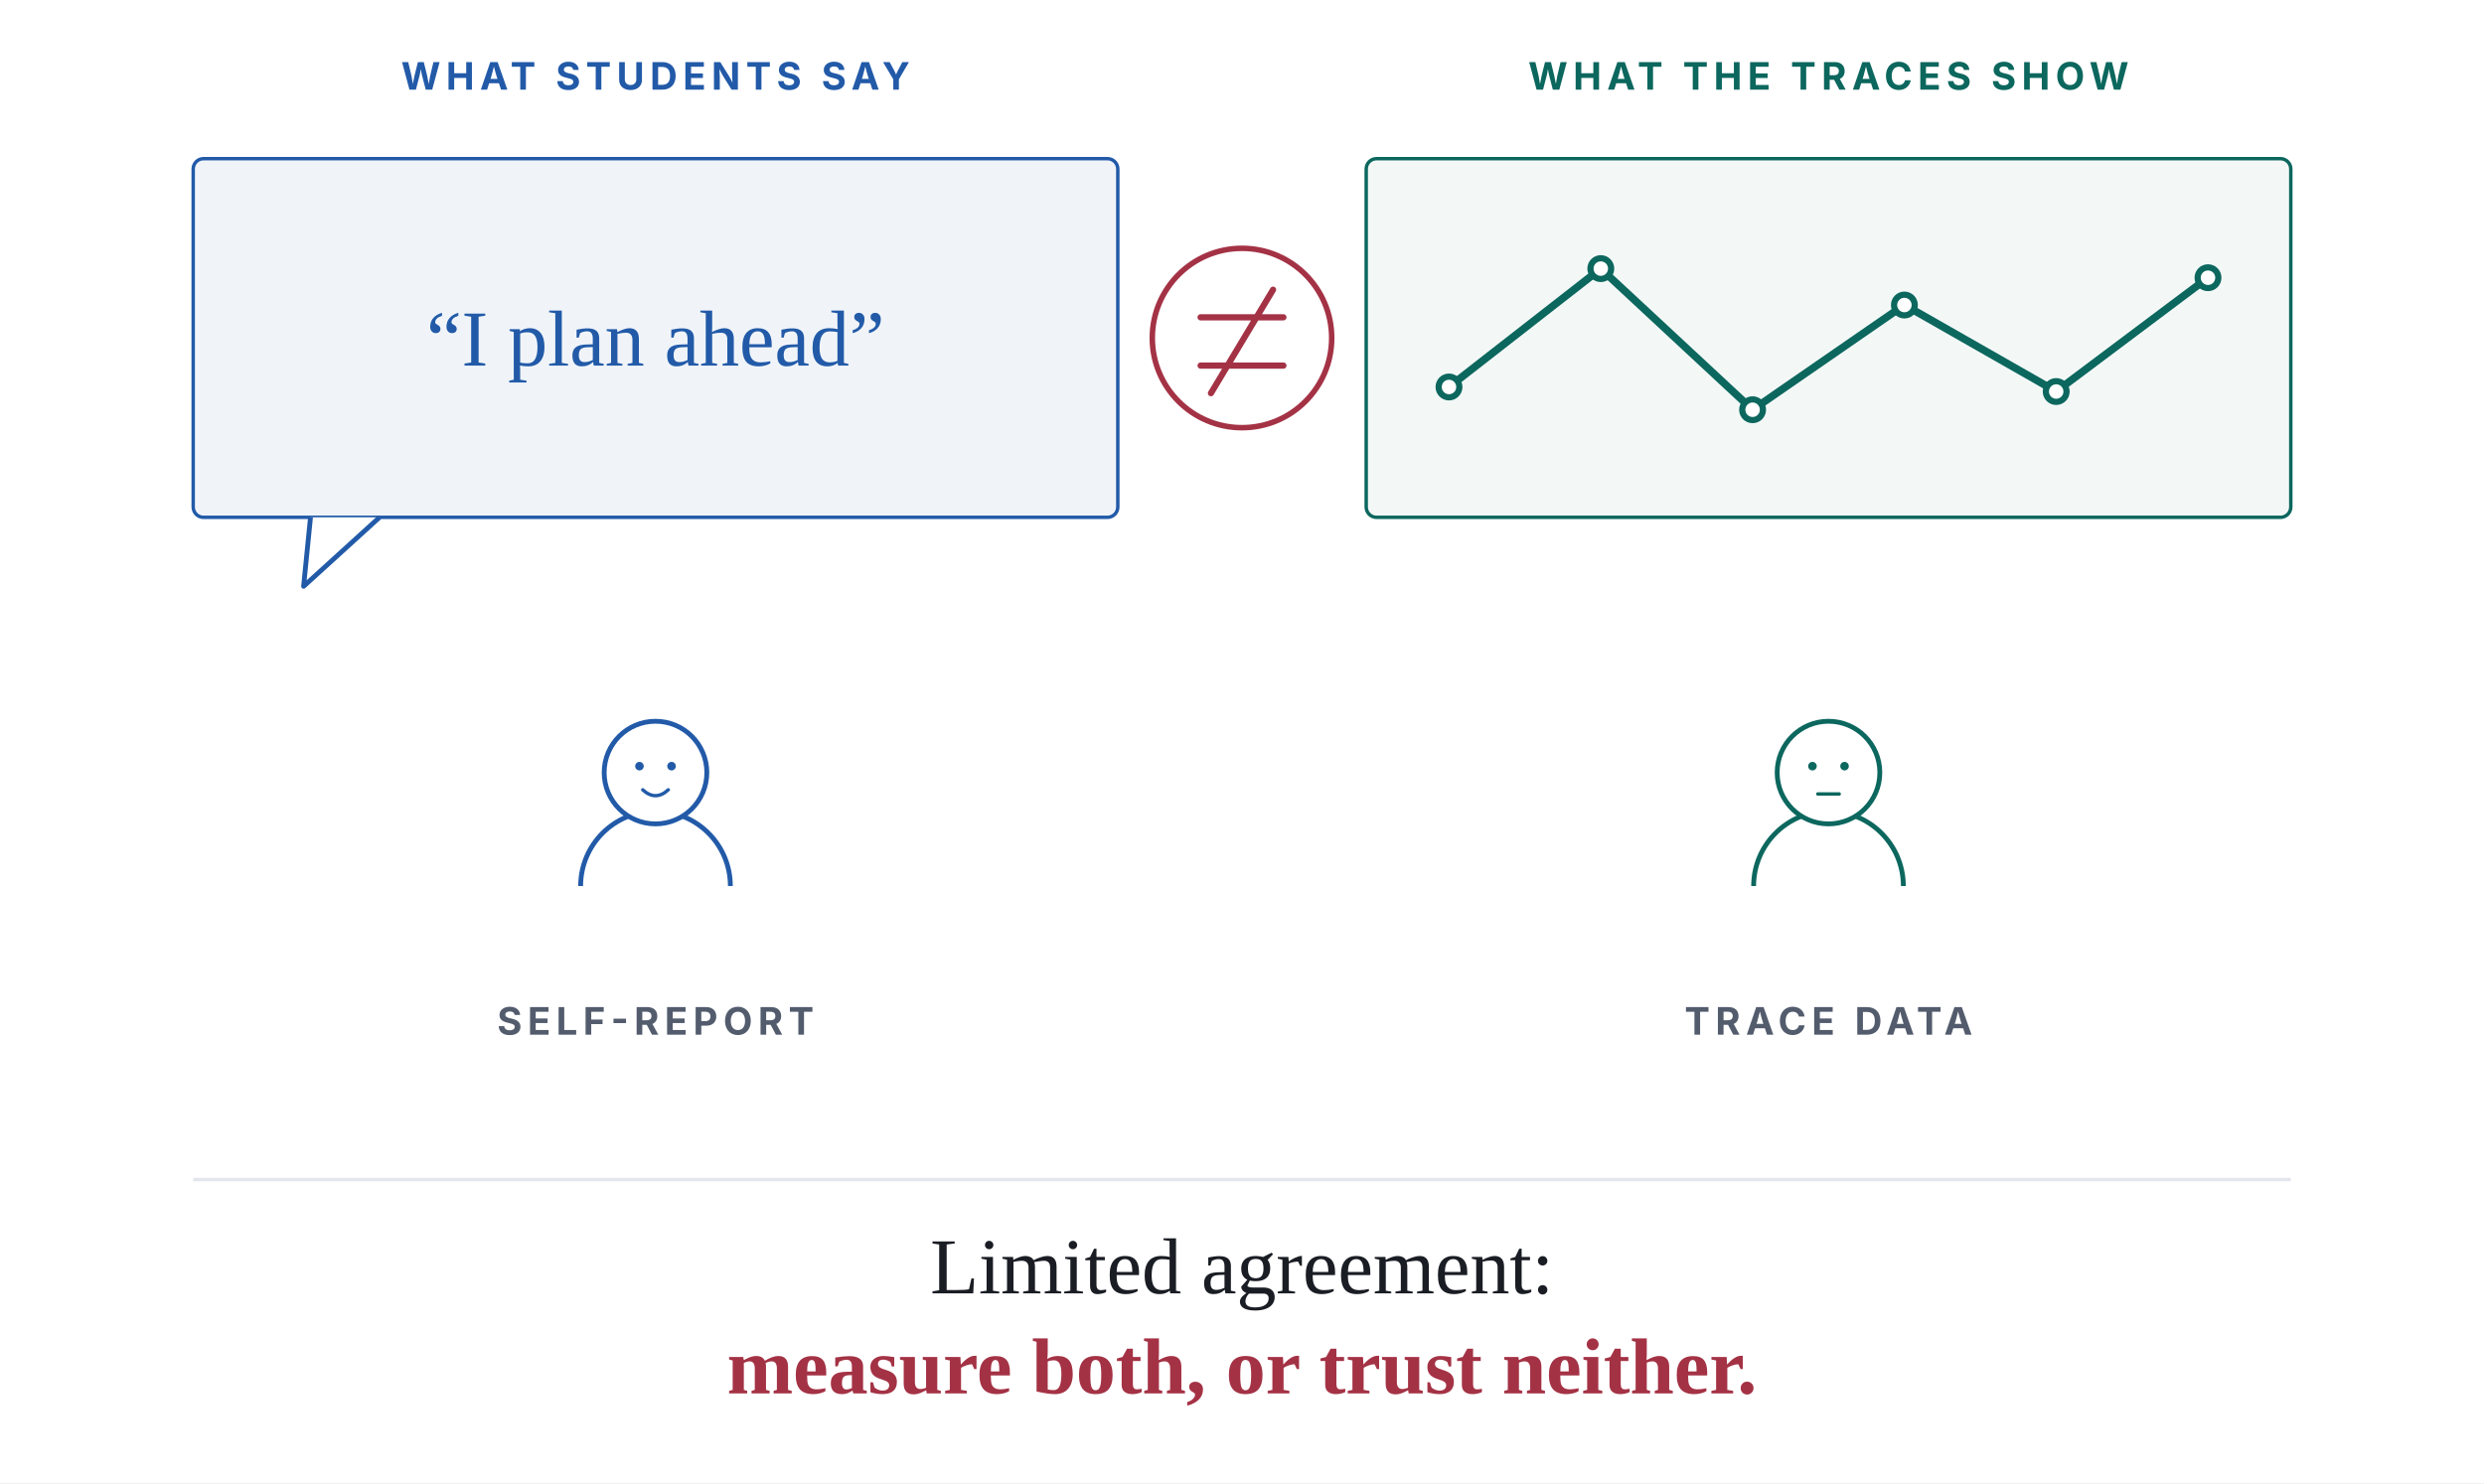
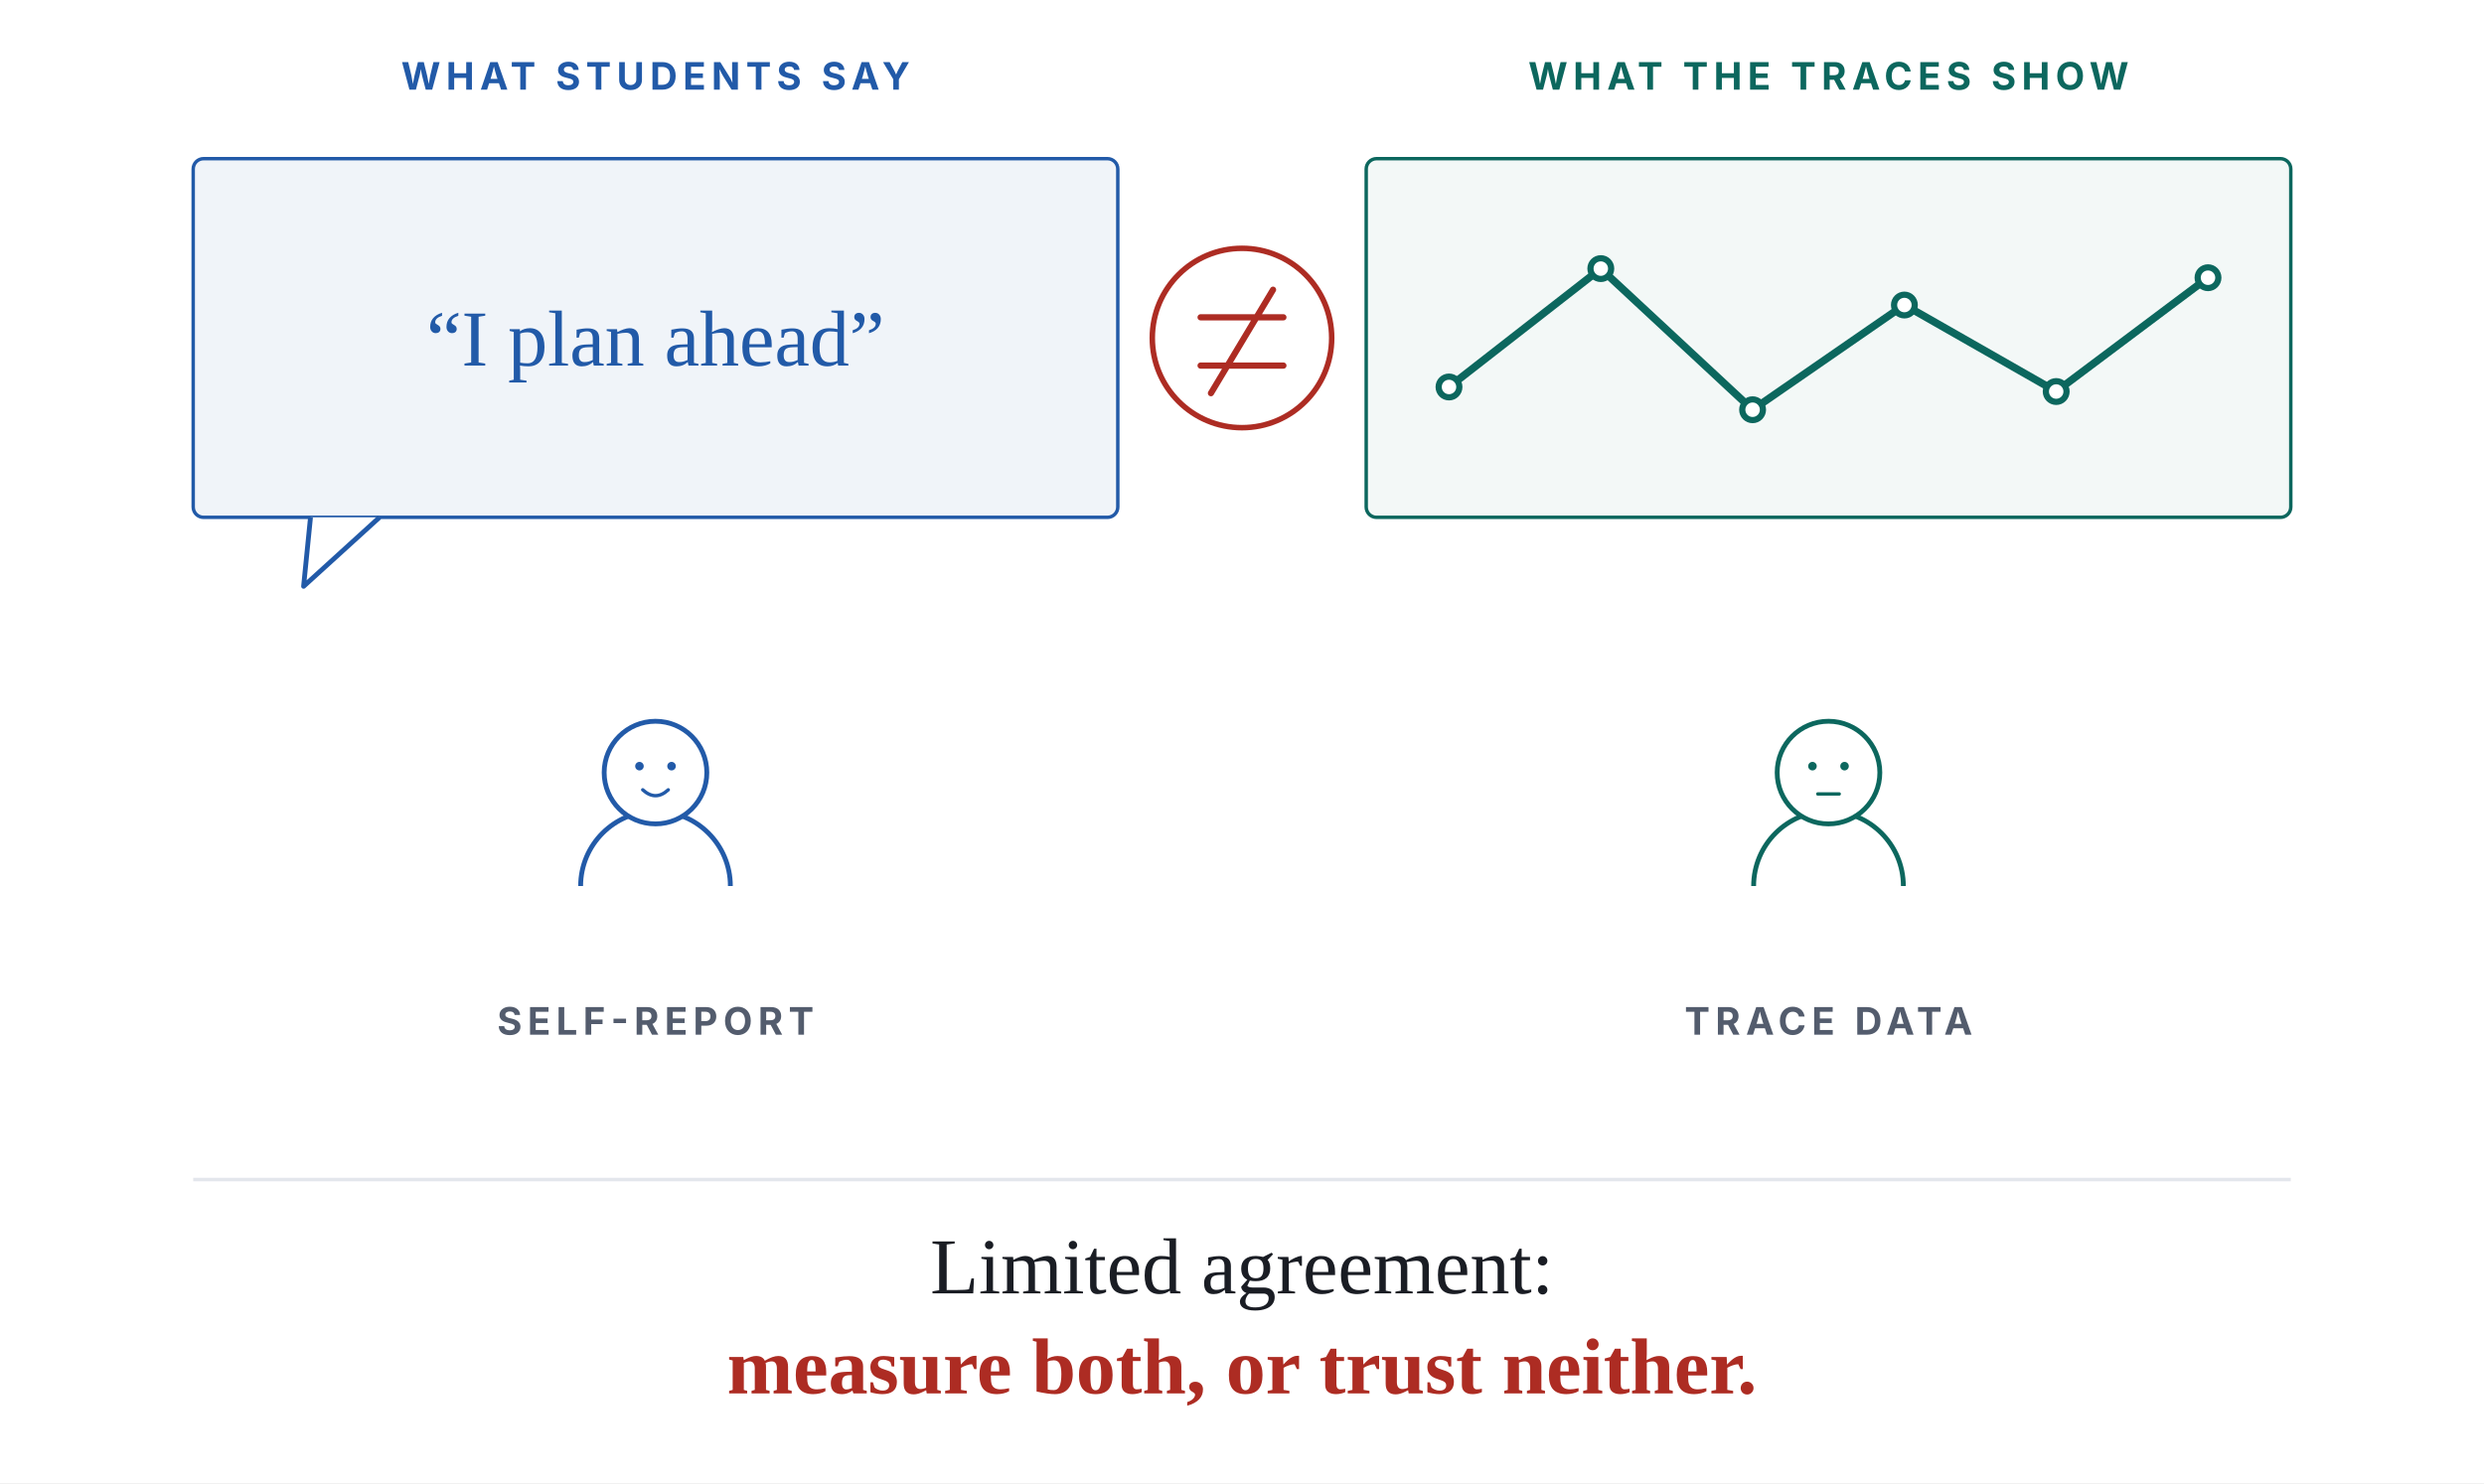
<svg xmlns="http://www.w3.org/2000/svg" class="wb" viewBox="0 0 720 430" role="img" aria-label="What students say about their own self-regulated learning and what their trace data shows agree only weakly.">
  <rect width="720" height="430" fill="#ffffff" />
  <text x="190" y="26" text-anchor="middle" font-family="Inter,-apple-system,'Helvetica Neue',system-ui,sans-serif" font-size="11" font-weight="700" fill="#225aa8" letter-spacing="1.6">WHAT STUDENTS SAY</text>
  <text x="530" y="26" text-anchor="middle" font-family="Inter,-apple-system,'Helvetica Neue',system-ui,sans-serif" font-size="11" font-weight="700" fill="#0c675e" letter-spacing="1.6">WHAT THE TRACES SHOW</text>
  <rect x="56" y="46" width="268" height="104" rx="3" fill="#225aa8" fill-opacity="0.07" />
  <rect x="56" y="46" width="268" height="104" rx="3" fill="none" stroke="#225aa8" stroke-width="1" />
  <path d="M90 150 l-2 20 l22 -20" fill="#ffffff" stroke="#225aa8" stroke-width="1.4" stroke-linecap="butt" stroke-linejoin="round" />
  <text x="190" y="106" text-anchor="middle" font-family="Fraunces,Georgia,'Times New Roman',serif" font-size="23" font-weight="500" fill="#225aa8">“I plan ahead”</text>
  <rect x="396" y="46" width="268" height="104" rx="3" fill="#0c675e" fill-opacity="0.05" />
  <rect x="396" y="46" width="268" height="104" rx="3" fill="none" stroke="#0c675e" stroke-width="1" />
  <path d="M420.0 112.2 L464.0 77.9 L508.0 118.8 L552.0 88.4 L596.0 113.5 L640.0 80.5" fill="none" stroke="#0c675e" stroke-width="2.2" stroke-linecap="round" stroke-linejoin="round" />
  <circle cx="420.0" cy="112.2" r="3" fill="#ffffff" stroke="#0c675e" stroke-width="1.8" />
  <circle cx="464.0" cy="77.88" r="3" fill="#ffffff" stroke="#0c675e" stroke-width="1.8" />
  <circle cx="508.0" cy="118.8" r="3" fill="#ffffff" stroke="#0c675e" stroke-width="1.8" />
  <circle cx="552.0" cy="88.44" r="3" fill="#ffffff" stroke="#0c675e" stroke-width="1.8" />
  <circle cx="596.0" cy="113.52" r="3" fill="#ffffff" stroke="#0c675e" stroke-width="1.8" />
  <circle cx="640.0" cy="80.52" r="3" fill="#ffffff" stroke="#0c675e" stroke-width="1.8" />
-   <circle cx="360" cy="98" r="26" fill="#ffffff" stroke="#a43245" stroke-width="1.6" />
-   <path d="M348 92 h24 M348 106 h24 M351 114 l18 -30" fill="none" stroke="#a43245" stroke-width="1.8" stroke-linecap="round" stroke-linejoin="round" />
+   <circle cx="360" cy="98" r="26" fill="#ffffff" stroke="#ad2c23" stroke-width="1.6" />
+   <path d="M348 92 h24 M348 106 h24 M351 114 l18 -30" fill="none" stroke="#ad2c23" stroke-width="1.8" stroke-linecap="round" stroke-linejoin="round" />
  <path d="M168.3 256.9 a21.7 21.7 0 0 1 43.4 0" fill="#ffffff" stroke="#225aa8" stroke-width="1.4" stroke-linecap="butt" stroke-linejoin="round" />
  <circle cx="190" cy="224" r="14.88" fill="#ffffff" stroke="#225aa8" stroke-width="1.4" />
  <circle cx="185.35" cy="222.14" r="1.24" fill="#225aa8" />
  <circle cx="194.65" cy="222.14" r="1.24" fill="#225aa8" />
  <path d="M186.3 229.0 q3.7 3.4 7.4 0" fill="none" stroke="#225aa8" stroke-width="0.992" stroke-linecap="round" stroke-linejoin="round" />
  <path d="M508.3 256.9 a21.7 21.7 0 0 1 43.4 0" fill="#ffffff" stroke="#0c675e" stroke-width="1.4" stroke-linecap="butt" stroke-linejoin="round" />
  <circle cx="530" cy="224" r="14.88" fill="#ffffff" stroke="#0c675e" stroke-width="1.4" />
  <circle cx="525.35" cy="222.14" r="1.24" fill="#0c675e" />
  <circle cx="534.65" cy="222.14" r="1.24" fill="#0c675e" />
  <path d="M526.9 230.2 h6.2" fill="none" stroke="#0c675e" stroke-width="0.992" stroke-linecap="round" stroke-linejoin="round" />
  <text x="190" y="300" text-anchor="middle" font-family="Inter,-apple-system,'Helvetica Neue',system-ui,sans-serif" font-size="11" font-weight="700" fill="#535c6d" letter-spacing="1.6">SELF-REPORT</text>
  <text x="530" y="300" text-anchor="middle" font-family="Inter,-apple-system,'Helvetica Neue',system-ui,sans-serif" font-size="11" font-weight="700" fill="#535c6d" letter-spacing="1.6">TRACE DATA</text>
-   <rect x="228" y="156" width="264" height="0" rx="3" fill="#a43245" fill-opacity="0" />
-   <path d="M229.5 156 V156" fill="none" stroke="#a43245" stroke-width="3" stroke-linecap="butt" stroke-linejoin="round" />
+   <rect x="228" y="156" width="264" height="0" rx="3" fill="#ad2c23" fill-opacity="0" />
+   <path d="M229.5 156 V156" fill="none" stroke="#ad2c23" stroke-width="3" stroke-linecap="butt" stroke-linejoin="round" />
  <path d="M56 342 H664" fill="none" stroke="#e3e6ec" stroke-width="1" stroke-linecap="butt" stroke-linejoin="round" />
  <text x="360.0" y="375" text-anchor="middle" font-family="Fraunces,Georgia,'Times New Roman',serif" font-size="23" font-weight="500" fill="#1a1d24">Limited agreement:</text>
-   <text x="360.0" y="404" text-anchor="middle" font-family="Fraunces,Georgia,'Times New Roman',serif" font-size="23" font-weight="600" fill="#a43245">measure both, or trust neither.</text>
+   <text x="360.0" y="404" text-anchor="middle" font-family="Fraunces,Georgia,'Times New Roman',serif" font-size="23" font-weight="600" fill="#ad2c23">measure both, or trust neither.</text>
</svg>
